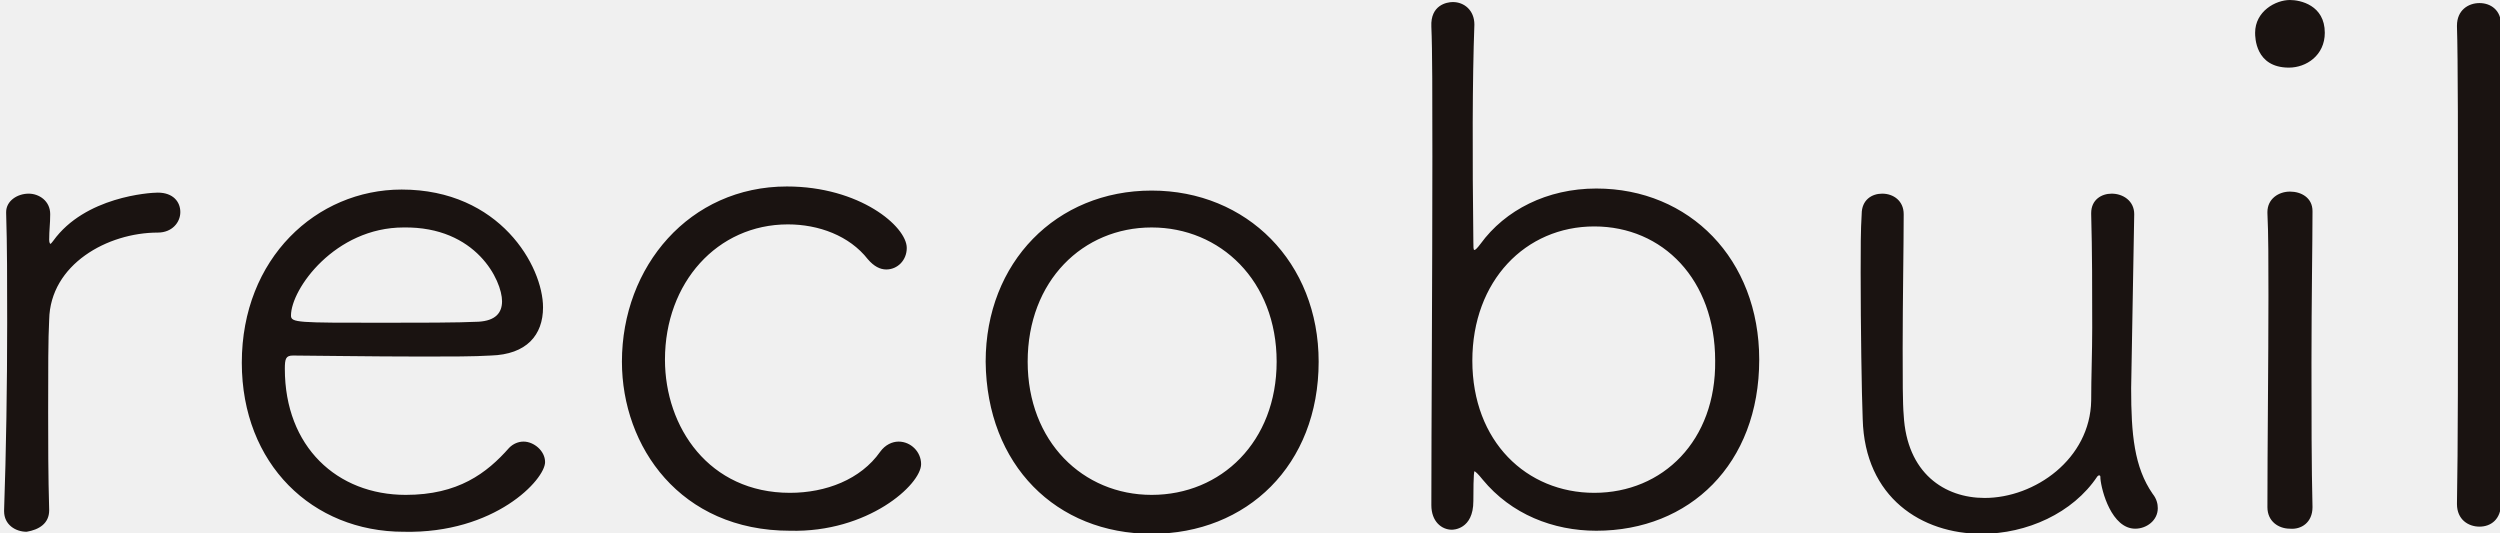
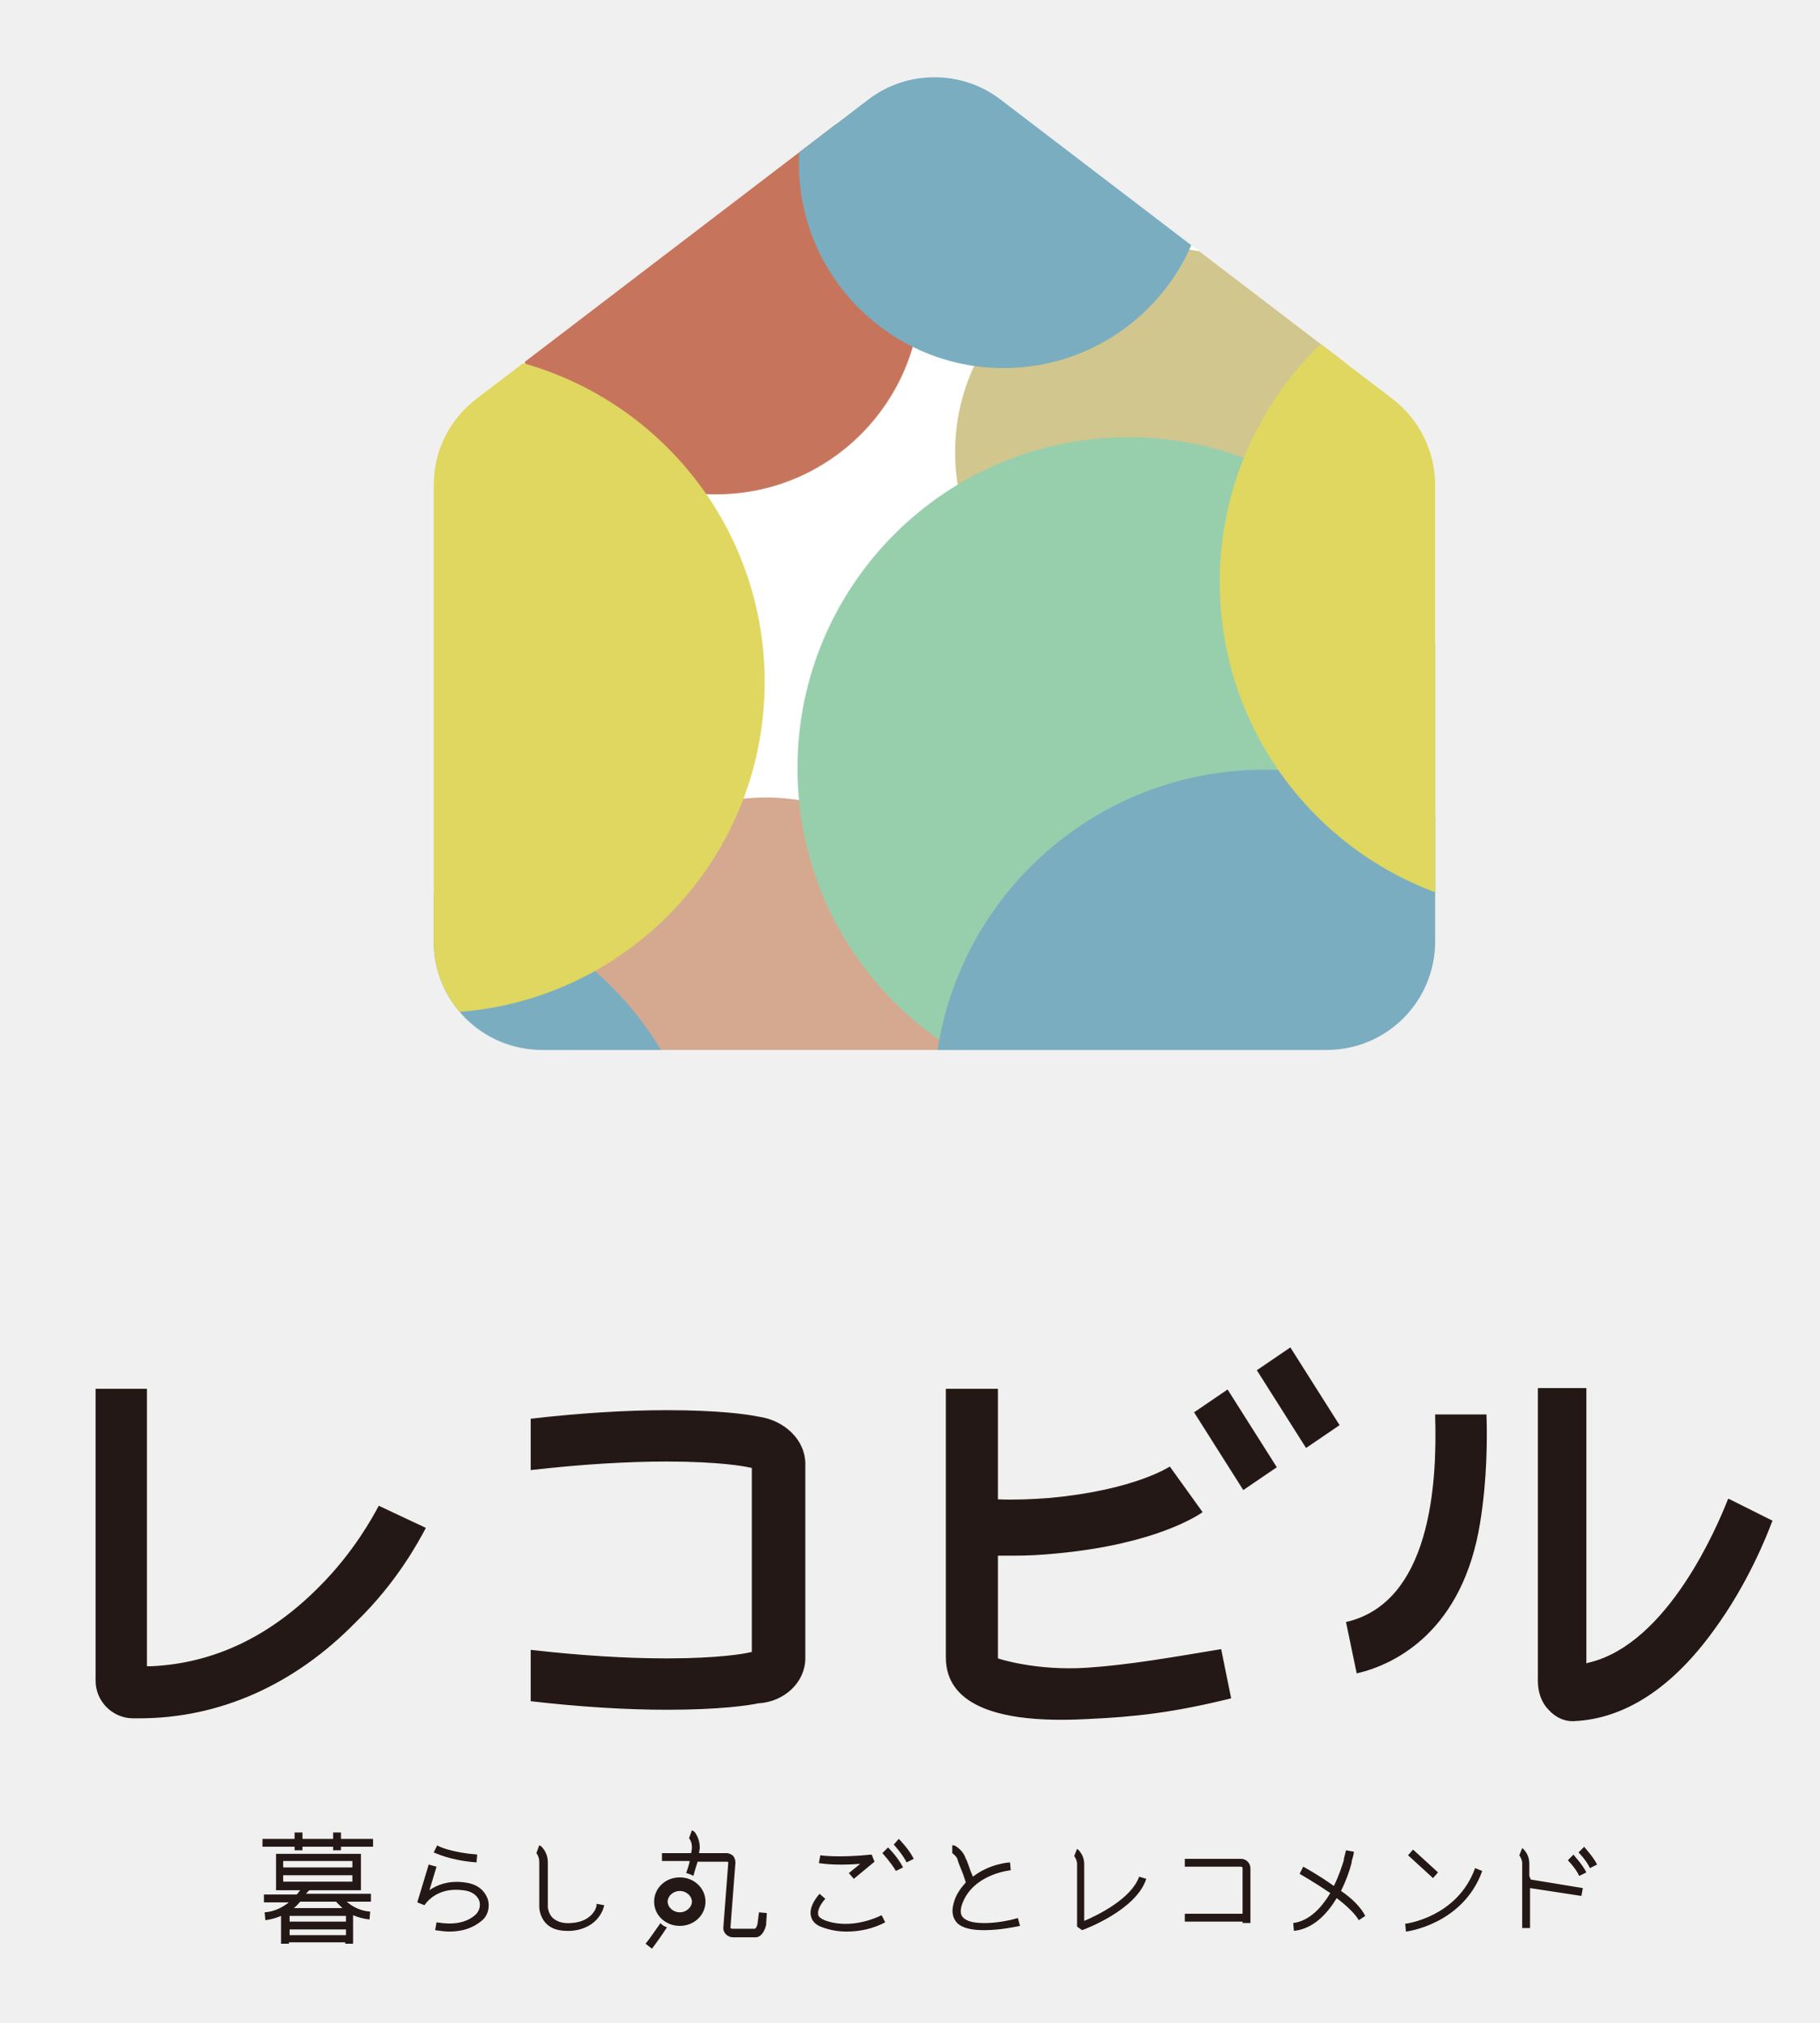
- <svg xmlns="http://www.w3.org/2000/svg" id="レイヤー_1" viewBox="0 0 244 52">
-   <style>.st0{fill:#1a1311}</style>
-   <path class="st0" d="M4.8 49.8c-.1-3.4-.1-6.7-.1-9.6 0-4 0-7.2.1-9 .1-5.4 5.7-8.5 10.6-8.5 1.4 0 2.2-1 2.2-2s-.7-1.9-2.2-1.9c-.8 0-7.1.4-10.2 4.7-.1.1-.2.3-.3.3 0 0-.1-.1-.1-.4 0-1 .1-1.5.1-2.5 0-1.3-1.1-2-2.1-2-1.1 0-2.2.7-2.2 1.8v.1c.1 3.1.1 6.8.1 10.7 0 6-.1 12.6-.3 18.3v.1c0 1.3 1.1 2 2.2 2 1.2-.2 2.2-.8 2.2-2.1zM49 29.4c0 1.1-.6 1.9-2.3 2-2 .1-5.9.1-9.5.1-8.1 0-8.8 0-8.8-.7 0-2.6 4.3-8.6 11-8.6 7.1-.1 9.6 5.2 9.6 7.2zm4.2 15.7c0-1.1-1.1-2-2.1-2-.5 0-1 .2-1.4.6-2.2 2.5-5 4.6-10.1 4.6-6.7 0-11.8-4.7-11.8-12.3 0-1 .1-1.3.8-1.3 1.5 0 7.5.1 12.7.1 2.6 0 5 0 6.6-.1 3.5-.1 5.1-2 5.1-4.7 0-4-4.2-11.5-13.8-11.5-8.3 0-15.6 6.7-15.6 16.9 0 9.9 6.9 16.5 15.8 16.5 8.9.2 13.8-5.1 13.8-6.8zm36.7.2c0-1.2-1-2.2-2.2-2.2-.6 0-1.3.3-1.8 1-1.9 2.7-5.3 4-8.8 4-7.9 0-12.2-6.4-12.2-13 0-7.5 5.1-13.2 12-13.2 3 0 6 1.1 7.8 3.4.6.7 1.2 1 1.8 1 1.1 0 2-.9 2-2.1 0-2.1-4.6-6-11.7-6-9.5 0-16.1 7.8-16.1 17.1 0 8.3 5.7 16.5 16.4 16.5 7.6.2 12.8-4.5 12.8-6.5zm22.5 3c-6.7 0-12.1-5.2-12.1-13 0-7.9 5.4-13.1 12.1-13.1 6.7 0 12.2 5.2 12.2 13.1 0 7.8-5.4 13-12.2 13zm0 3.8c9.3 0 16.3-6.7 16.3-16.8 0-9.7-7-16.7-16.3-16.7s-16.2 7-16.2 16.7c.1 10.1 6.9 16.8 16.2 16.8zm43.2-4c-6.6 0-11.9-5-11.9-12.9 0-7.8 5.2-13.1 11.9-13.1s11.8 5.2 11.8 13.1c.1 7.8-5.1 12.9-11.8 12.9zM143.9 2.4c0-1.4-1-2.2-2.1-2.2-.6 0-2.2.3-2.1 2.4.1 2.2.1 7 .1 12.7 0 11.4-.1 26.7-.1 34 0 1.6 1 2.4 2 2.4.1 0 2.1 0 2.1-2.8 0-2.9.1-2.9.1-2.9.1 0 .4.3.8.8 2.8 3.4 6.9 5 11.1 5 9.1 0 15.9-6.5 15.9-16.7 0-9.8-6.8-16.7-15.9-16.7-4.8 0-8.9 2.1-11.3 5.4-.3.4-.5.6-.6.6-.1 0-.1-.3-.1-.8-.1-8.3-.1-15.8.1-21.2zm64.4 18.5c0-1.3-1.1-2-2.2-2-1 0-2 .6-2 1.9v.1c.1 3.7.1 7.4.1 11.1 0 2.4-.1 4.8-.1 7.1-.1 5.7-5.5 9.5-10.4 9.5-3.9 0-7.6-2.4-7.9-8.1-.1-1.1-.1-3.6-.1-6.5 0-4.5.1-10.1.1-13v-.1c0-1.3-1-2-2.1-2-1 0-2 .6-2 2-.1 1.5-.1 3.5-.1 5.7 0 5.3.1 11.8.2 14.3.2 7.7 5.8 11.2 11.6 11.2 4.4 0 8.9-2 11.3-5.6.1-.1.1-.1.2-.1s.1.1.1.3c.1 1.2 1.1 4.9 3.4 4.9 1.1 0 2.2-.8 2.2-2 0-.4-.1-.9-.5-1.4-1.8-2.6-2.1-5.8-2.1-10.3.1-5.8.2-11.6.3-17zm17.4 28.6c-.1-3.9-.1-9.1-.1-14.1 0-6 .1-11.8.1-14.7v-.1c0-1.3-1.1-1.9-2.2-1.9s-2.2.7-2.2 2v.1c.1 2 .1 4.8.1 8.1 0 6.5-.1 14.7-.1 20.6 0 1.4 1.1 2.1 2.2 2.1 1.1.1 2.2-.6 2.2-2.1zm1.2-46.3c0-2.7-2.4-3.2-3.4-3.2-1.4 0-3.4 1.1-3.4 3.2 0 .4 0 3.4 3.3 3.4 1.7 0 3.5-1.2 3.5-3.4zm17.2 45.9c-.1-5-.1-13.8-.1-22.5 0-10.6.1-21 .1-24.2 0-1.4-1-2.1-2.1-2.1s-2.2.7-2.2 2.2v.1c.1 2.9.1 12 .1 21.7 0 9.6 0 19.8-.1 24.8v.1c0 1.5 1.1 2.2 2.2 2.2s2.1-.7 2.1-2.3z" />
+ <svg xmlns="http://www.w3.org/2000/svg" xmlns:xlink="http://www.w3.org/1999/xlink" version="1.1" id="レイヤー_1" x="0px" y="0px" viewBox="0 0 255.1 283.5" style="enable-background:new 0 0 255.1 283.5;" xml:space="preserve">
+   <style type="text/css">
+ 	.st0{fill:#FFFFFF;}
+ 	.st1{clip-path:url(#SVGID_1_);}
+ 	.st2{fill:#C6755C;}
+ 	.st3{fill:#D5A990;}
+ 	.st4{fill:#D0C68E;}
+ 	.st5{fill:#7BADC0;}
+ 	.st6{fill:#97CFAC;}
+ 	.st7{fill:#DFD75F;}
+ 	.st8{fill:#231815;}
+ </style>
+   <g>
+     <path class="st0" d="M121.8,13.9l-55,42c-3.8,2.9-6,7.3-6,12.1v64c0,8.4,6.8,15.2,15.2,15.2h110c8.4,0,15.2-6.8,15.2-15.2V68   c0-4.7-2.2-9.2-6-12.1l-55-42C134.8,9.8,127.2,9.8,121.8,13.9z" />
+     <g>
+       <g>
+         <defs>
+           <path id="SVGID_3_" d="M121.8,13.9l-55,42c-3.8,2.9-6,7.3-6,12.1v64c0,8.4,6.8,15.2,15.2,15.2h110c8.4,0,15.2-6.8,15.2-15.2V68      c0-4.7-2.2-9.2-6-12.1l-55-42C134.8,9.8,127.2,9.8,121.8,13.9z" />
+         </defs>
+         <clipPath id="SVGID_1_">
+           <use xlink:href="#SVGID_3_" style="overflow:visible;" />
+         </clipPath>
+         <g class="st1">
+           <circle class="st2" cx="100.4" cy="40.6" r="28.7" />
+           <circle class="st3" cx="107.4" cy="140.5" r="28.7" />
+           <circle class="st4" cx="162.6" cy="63.4" r="28.7" />
+           <circle class="st5" cx="140.7" cy="22.9" r="28.7" />
+           <circle class="st6" cx="158.2" cy="107.7" r="46.4" />
+           <circle class="st5" cx="52.9" cy="171.1" r="46.4" />
+           <circle class="st5" cx="177.3" cy="154.3" r="46.4" />
+           <circle class="st7" cx="217.4" cy="81.6" r="46.4" />
+           <circle class="st7" cx="60.8" cy="95.6" r="46.4" />
+         </g>
+       </g>
+       <path class="st8" d="M112.9,205.2v27.3c0,3.3-2.9,6.1-6.6,6.3l0,0l0,0c-1.4,0.3-5.5,0.9-12.8,0.9c-5.7,0-12.2-0.4-19.1-1.2v-7.2    c7,0.8,13.4,1.2,19.1,1.2c7.4,0,11-0.7,11.4-0.8l0.5-0.1v-25.8l-0.5-0.1c-0.4-0.1-4-0.8-11.4-0.8c-5.7,0-12.1,0.4-19.1,1.2v-7.2    c6.9-0.8,13.4-1.2,19.1-1.2c7.3,0,11.4,0.6,12.8,0.9l0,0l0,0C110,199.1,112.9,201.9,112.9,205.2z M172.6,238.1l-1.4-6.9    c-7.2,1.2-12.9,2.2-18.7,2.6c-7.3,0.5-12.6-1.3-12.6-1.3v-14.4c0.7,0,1.4,0,2.2,0c1.9,0,3.9-0.1,5.9-0.3c14.1-1.3,20-5.4,20.6-5.8    l-4.6-6.4c0,0-4.9,3.3-16.8,4.4c-2.5,0.2-5,0.3-7.3,0.2v-15.5h-7.3v37.6c0,3.5,1.8,9.7,19.9,8.7    C159.1,240.7,164.5,240.1,172.6,238.1z M242.3,210.1l-0.1,0.2c-1.3,3.3-8.3,20.2-19.5,22.8l-0.3,0.1v-38.6h-6.8v41.1    c0,1.5,0.5,3,1.5,4c0.9,1,2.1,1.6,3.3,1.6c0.1,0,0.1,0,0.2,0c7.1-0.3,13.8-4.6,19.7-12.8c4.7-6.4,7.4-13.2,8.1-15.1l0.1-0.2    L242.3,210.1z M59.7,214.2l-6.6-3.1c-0.8,1.5-3.5,6.5-8.3,11.3c-6.9,7-14.8,10.8-23.6,11.2l-0.6,0l0-38.9h-7.2l0,40.9    c0,2.9,2.3,5.2,5.1,5.3c0.3,0,0.7,0,1,0c11.3,0,21.8-4.7,30.4-13.5C55.7,221.8,58.8,215.9,59.7,214.2z M187.8,199.8l-6.9-10.9    l-4.7,3.2l6.9,10.9L187.8,199.8z M167.4,198l6.9,10.9l4.7-3.2l-6.9-10.9L167.4,198z M208.4,198.3h-7.2l0,0.3    c0.3,9.6-0.7,26.1-12.5,28.8l1.5,7.2c5.7-1.3,14.9-6.2,17.3-21.1c1-6.1,1-12,0.9-15L208.4,198.3z M90.5,272.5l0.9,0.7    c0.6-0.8,1.4-1.9,2.1-3c-0.3-0.1-0.7-0.3-0.9-0.6C91.8,270.7,91.1,271.8,90.5,272.5z M80.1,269.6c-1.2,0.1-2-0.2-2.6-0.7    c-0.7-0.7-0.7-1.6-0.7-1.6V263c0-0.6,0-1.8,0-1.9c0-0.7-0.2-1.4-0.7-2c-0.1-0.1-0.2-0.3-0.5-0.4l-0.4,1.1c0.3,0.4,0.4,0.8,0.4,1.3    c0,0.1,0,1.4,0,2v4.2c0,0.1,0,1.4,1,2.4c0.7,0.7,1.7,1,2.9,1c0.2,0,0.3,0,0.5,0c4.1-0.3,4.7-3.5,4.7-3.6l-1.1-0.2    C83.8,267,83.3,269.4,80.1,269.6z M65.1,263.9c-2.3-0.3-3.9,0.4-4.9,1.1l1-3.3l-1.1-0.3l-1.6,5.3l1,0.4c0.1-0.1,1.6-2.6,5.4-2.1    c1.2,0.1,2,0.7,2.3,1.5c0.2,0.7,0,1.4-0.5,1.9c-1.3,1.2-3.2,1.5-5.5,1.1l-0.2,1.1c0.7,0.1,1.4,0.2,2,0.2c1.8,0,3.3-0.5,4.5-1.5    c0.9-0.7,1.2-1.9,0.9-3C67.9,264.9,66.8,264.1,65.1,263.9z M66.9,260c-3.7-0.3-5.6-1.2-5.6-1.3l-0.5,1c0.1,0,2.1,1.1,6,1.4    L66.9,260z M120.6,261.3l-1.6,1.3l0.7,0.8l2.9-2.4l-0.4-1c-4.8,0.5-7.2,0.1-7.2,0.1l-0.2,1.1C115,261.2,116.8,261.6,120.6,261.3z     M42.9,265.5h9.1v1.1h-3.4c0.8,0.7,1.9,1.3,3.3,1.4l-0.1,1.1c-0.9-0.1-1.6-0.3-2.3-0.6v4h-1.1v-0.2h-7.9v0.2h-1.1v-3.9    c-0.7,0.3-1.4,0.5-2.2,0.6l-0.1-1.1c1.4-0.1,2.5-0.7,3.4-1.4H37v-1.1h4.6c0.2-0.2,0.3-0.4,0.5-0.6h-3.4v-5.1h11.9v5.1h-7.2    C43.2,265.1,43.1,265.3,42.9,265.5z M39.7,261.8h9.7v-0.9h-9.7V261.8z M49.4,263.8v-0.9h-9.7v0.9H49.4z M48.5,270.5h-7.9v0.8h7.9    V270.5z M48.5,268.6h-7.9v0.8h7.9V268.6z M42.1,266.6c-0.3,0.3-0.5,0.6-0.9,0.9H48c-0.3-0.3-0.6-0.6-0.9-0.9H42.1z M47.8,256.9    h-1.1v0.9h-4.3v-0.9h-1.1v0.9h-4.5v1.1h4.5v0.5h1.1v-0.5h4.3v0.5h1.1v-0.5h4.5v-1.1h-4.5V256.9z M197,269.7l0.1,1.1    c0.1,0,8-1,10.7-8.5l-1-0.4C204.3,268.8,197.1,269.7,197,269.7z M214.4,263c0-0.5,0-1.6,0-1.7c0-0.7-0.2-1.3-0.6-1.8    c-0.1-0.1-0.2-0.3-0.4-0.4l-0.4,1c0.2,0.3,0.4,0.7,0.4,1.1c0,0.1,0,1.2,0,1.7l0,7.4h1.1l0-5.6l7.2,1.1l0.2-1.1l-7.3-1.2L214.4,263    z M198.1,259.3l-0.7,0.8l3.5,3.2l0.7-0.8L198.1,259.3z M188,265.1c0.7-1.4,1.2-2.8,1.5-4l0-0.2c0.3-0.9,0.3-1.2,0.3-1.3l-1.1-0.2    c0,0-0.1,0.4-0.3,1.2l0,0.2c-0.3,0.9-0.7,2.2-1.4,3.6c-2.1-1.5-4.1-2.6-4.3-2.7l-0.5,1c0,0,2.1,1.2,4.3,2.7    c-1.2,2-2.9,3.9-5.2,4.2l0.1,1.1c2.7-0.3,4.6-2.3,6-4.6c1.3,1,2.5,2.1,3.1,3.1l0.9-0.6C190.8,267.4,189.5,266.1,188,265.1z     M219.8,260.8c0,0,1.1,1.1,1.6,2.2l1-0.5c-0.6-1.2-1.8-2.4-1.8-2.5L219.8,260.8z M98.9,266.6c0,1.9-1.6,3.4-3.6,3.4    s-3.6-1.5-3.6-3.4c0-1.9,1.6-3.4,3.6-3.4S98.9,264.7,98.9,266.6z M97,266.6c0-0.8-0.8-1.5-1.7-1.5s-1.7,0.7-1.7,1.5    s0.8,1.5,1.7,1.5S97,267.4,97,266.6z M221.3,259.7c0,0,1.1,1.1,1.6,2.2l1-0.5c-0.6-1.2-1.8-2.4-1.8-2.5L221.3,259.7z M174,260.6    h-7.9v1.1h7.9c0.1,0,0.2,0.1,0.2,0.2v5.9v0.5h-8.1v1.1h8.1v0.2h1.1v-0.2v-1.6v-5.9C175.3,261.2,174.7,260.6,174,260.6z     M123.7,259.8c0,0,1.2,1.3,1.9,2.5l1-0.5c-0.7-1.4-2-2.7-2.1-2.8L123.7,259.8z M115.6,269.2c-0.5-0.2-0.9-0.5-0.9-0.8    c-0.1-0.5,0.2-1.3,1-2.2l-0.8-0.7c-0.7,0.8-1.5,2-1.2,3.2c0.2,0.7,0.7,1.2,1.6,1.5c1.1,0.4,2.2,0.6,3.4,0.6c1.8,0,3.7-0.4,5.4-1.3    l-0.5-1C120.9,269.8,117.9,270.1,115.6,269.2z M106.2,269.7c-0.1,0.5-0.3,0.7-0.4,0.7h-3.1c-0.2,0-0.3-0.1-0.3-0.1l0.7-9.2    c0-0.3-0.1-0.6-0.3-0.9c-0.2-0.2-0.6-0.4-0.9-0.4H98c0-0.2,0.1-0.5,0.1-0.7l0-0.1c0-0.7-0.2-1.4-0.6-2c-0.1-0.2-0.3-0.3-0.5-0.4    l-0.4,1.1c0.3,0.4,0.4,0.8,0.4,1.3l0,0.1c0,0.2-0.1,0.5-0.1,0.7h-4.1v1.1h3.9c-0.1,0.5-0.3,1.1-0.5,1.7c0.4,0.1,0.7,0.2,1,0.4    c0.2-0.7,0.4-1.4,0.6-2h4.2l0.1,0.1l-0.7,9.2c0,0.7,0.6,1.3,1.4,1.3h3.1c0.4,0,1.1-0.2,1.5-1.7l0.1-1.7l-1.1-0.1L106.2,269.7z     M135,268.8c-0.1-0.1-0.5-0.5-0.2-1.6c1.4-4.5,6.9-5,6.9-5l-0.1-1.1c-0.2,0-2.9,0.2-5.2,2l-0.3-0.7c-0.2-0.5-0.6-1.8-0.7-1.8    c-0.2-0.7-0.7-1.3-1.3-1.7c-0.1-0.1-0.3-0.2-0.6-0.2l0,1.1c0.4,0.3,0.7,0.6,0.8,1.1c0,0.1,0.5,1.3,0.7,1.8l0.4,1.2    c-0.7,0.8-1.4,1.7-1.7,2.9c-0.4,1.4,0,2.2,0.4,2.7c0.8,0.9,2.4,1.1,3.9,1.1c2.2,0,4.5-0.5,5-0.6l-0.3-1.1    C140.4,269.6,136.1,270.1,135,268.8z M125.3,258.6c0,0,1.2,1.3,1.8,2.5l1-0.5c-0.7-1.4-2-2.7-2.1-2.8L125.3,258.6z M152,269.3    l0-6.2c0-0.5,0-1.6,0-1.7c0-0.7-0.2-1.3-0.6-1.8c-0.1-0.2-0.3-0.3-0.4-0.4l-0.4,1c0.2,0.3,0.4,0.7,0.4,1.1c0,0.1,0,1.2,0,1.7    l0,7.1l0.7,0.5c0.3-0.1,7.6-2.8,9-7.2l-1-0.3C158.6,266.2,153.9,268.5,152,269.3z" />
+     </g>
+   </g>
</svg>
